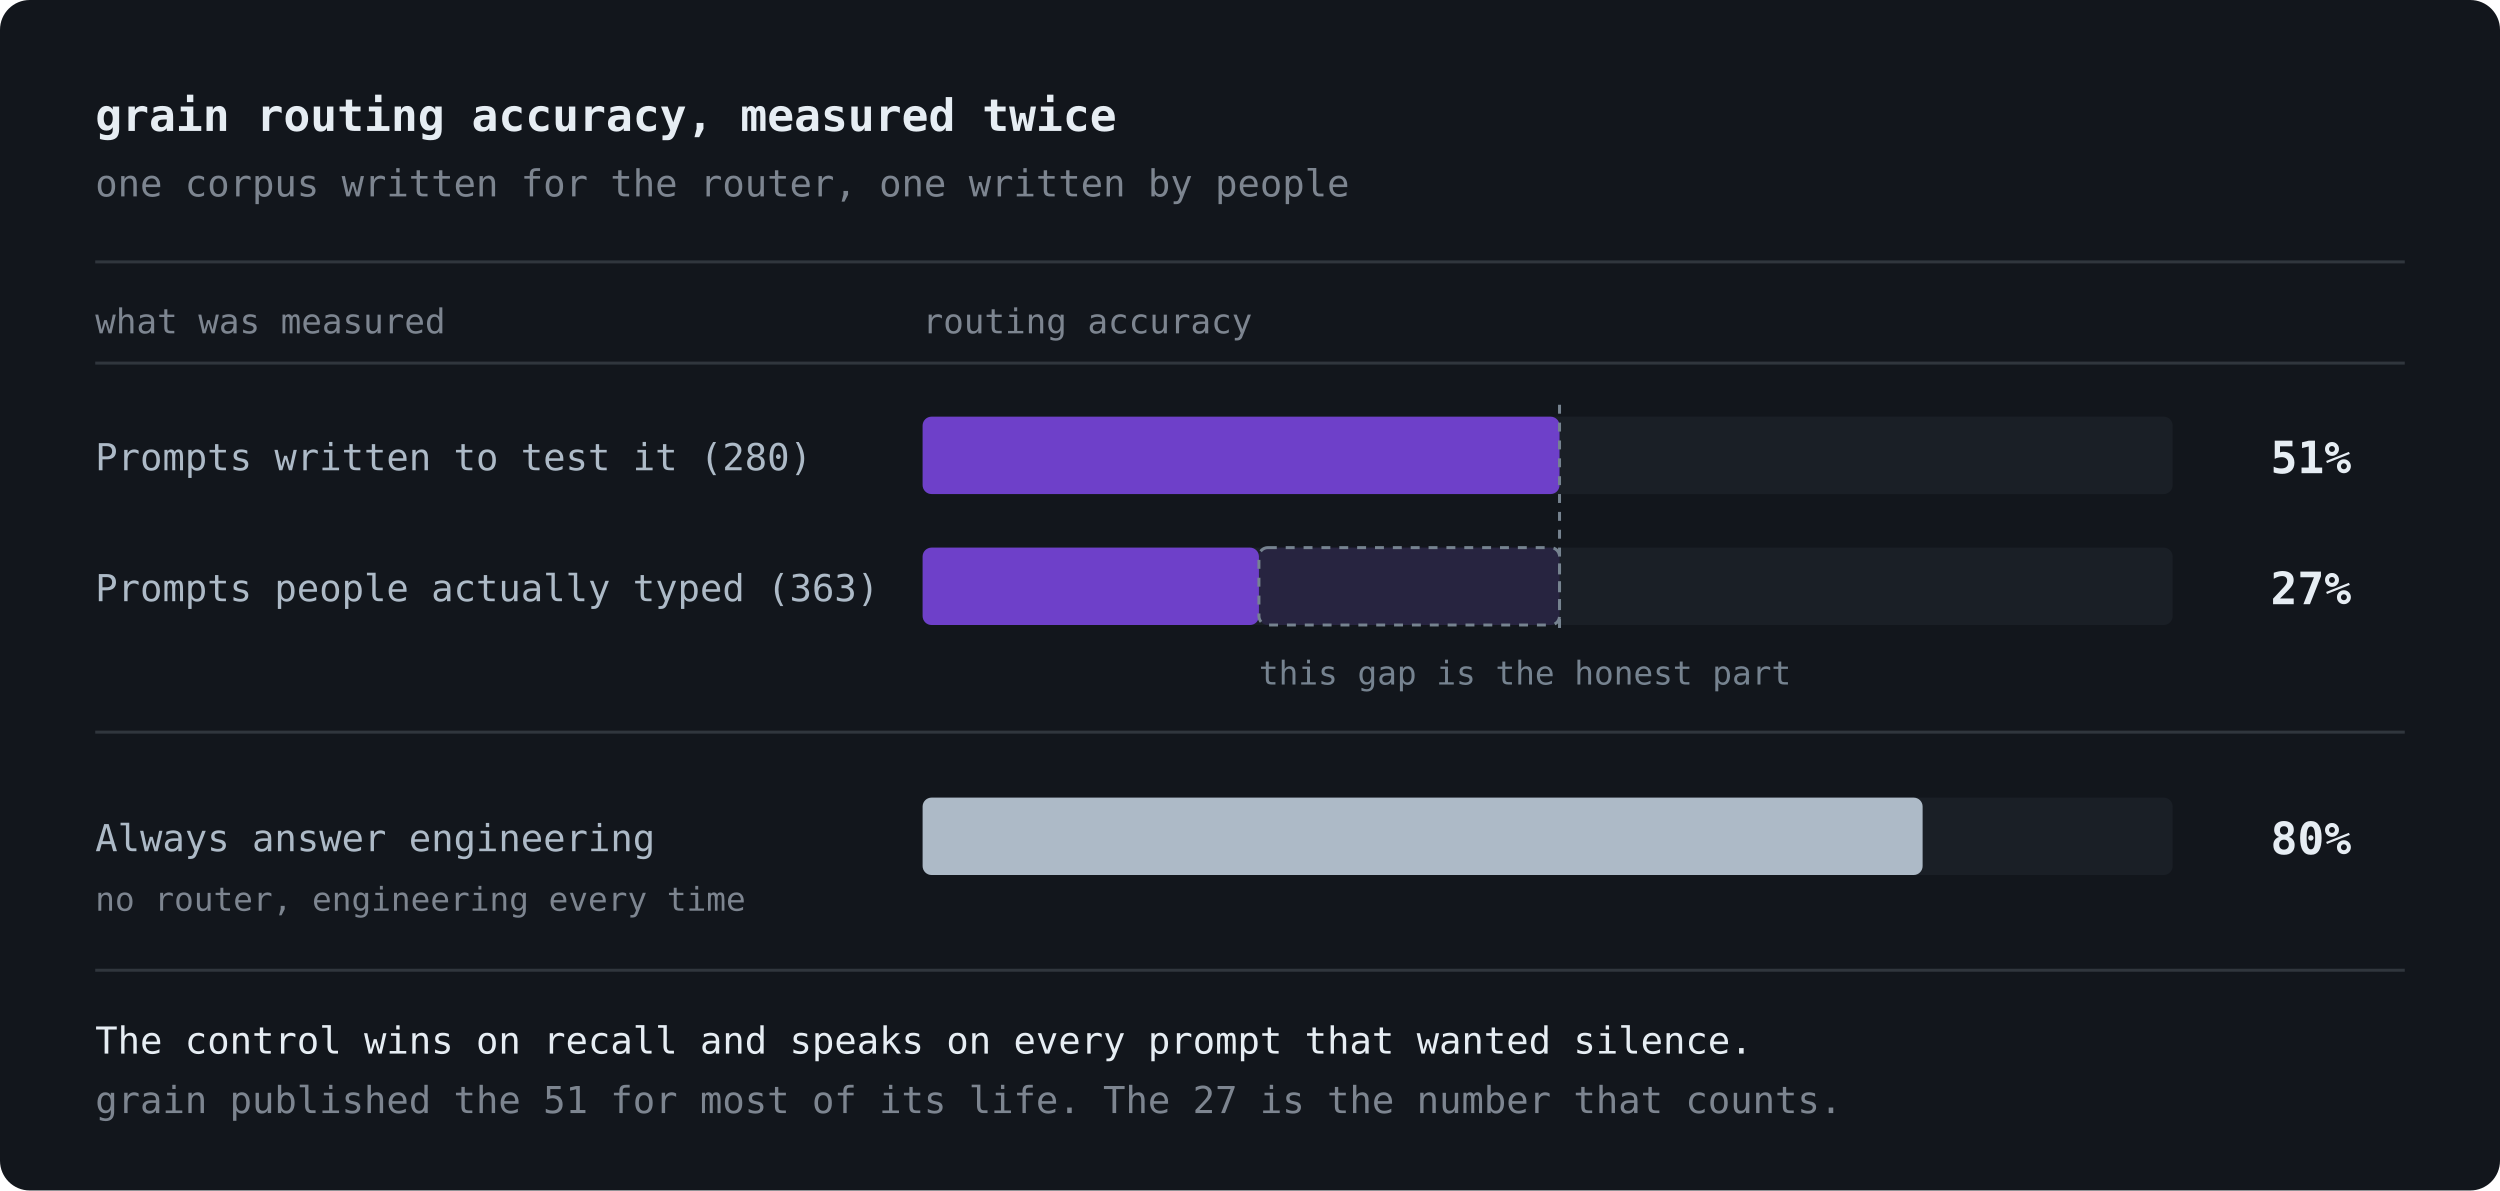
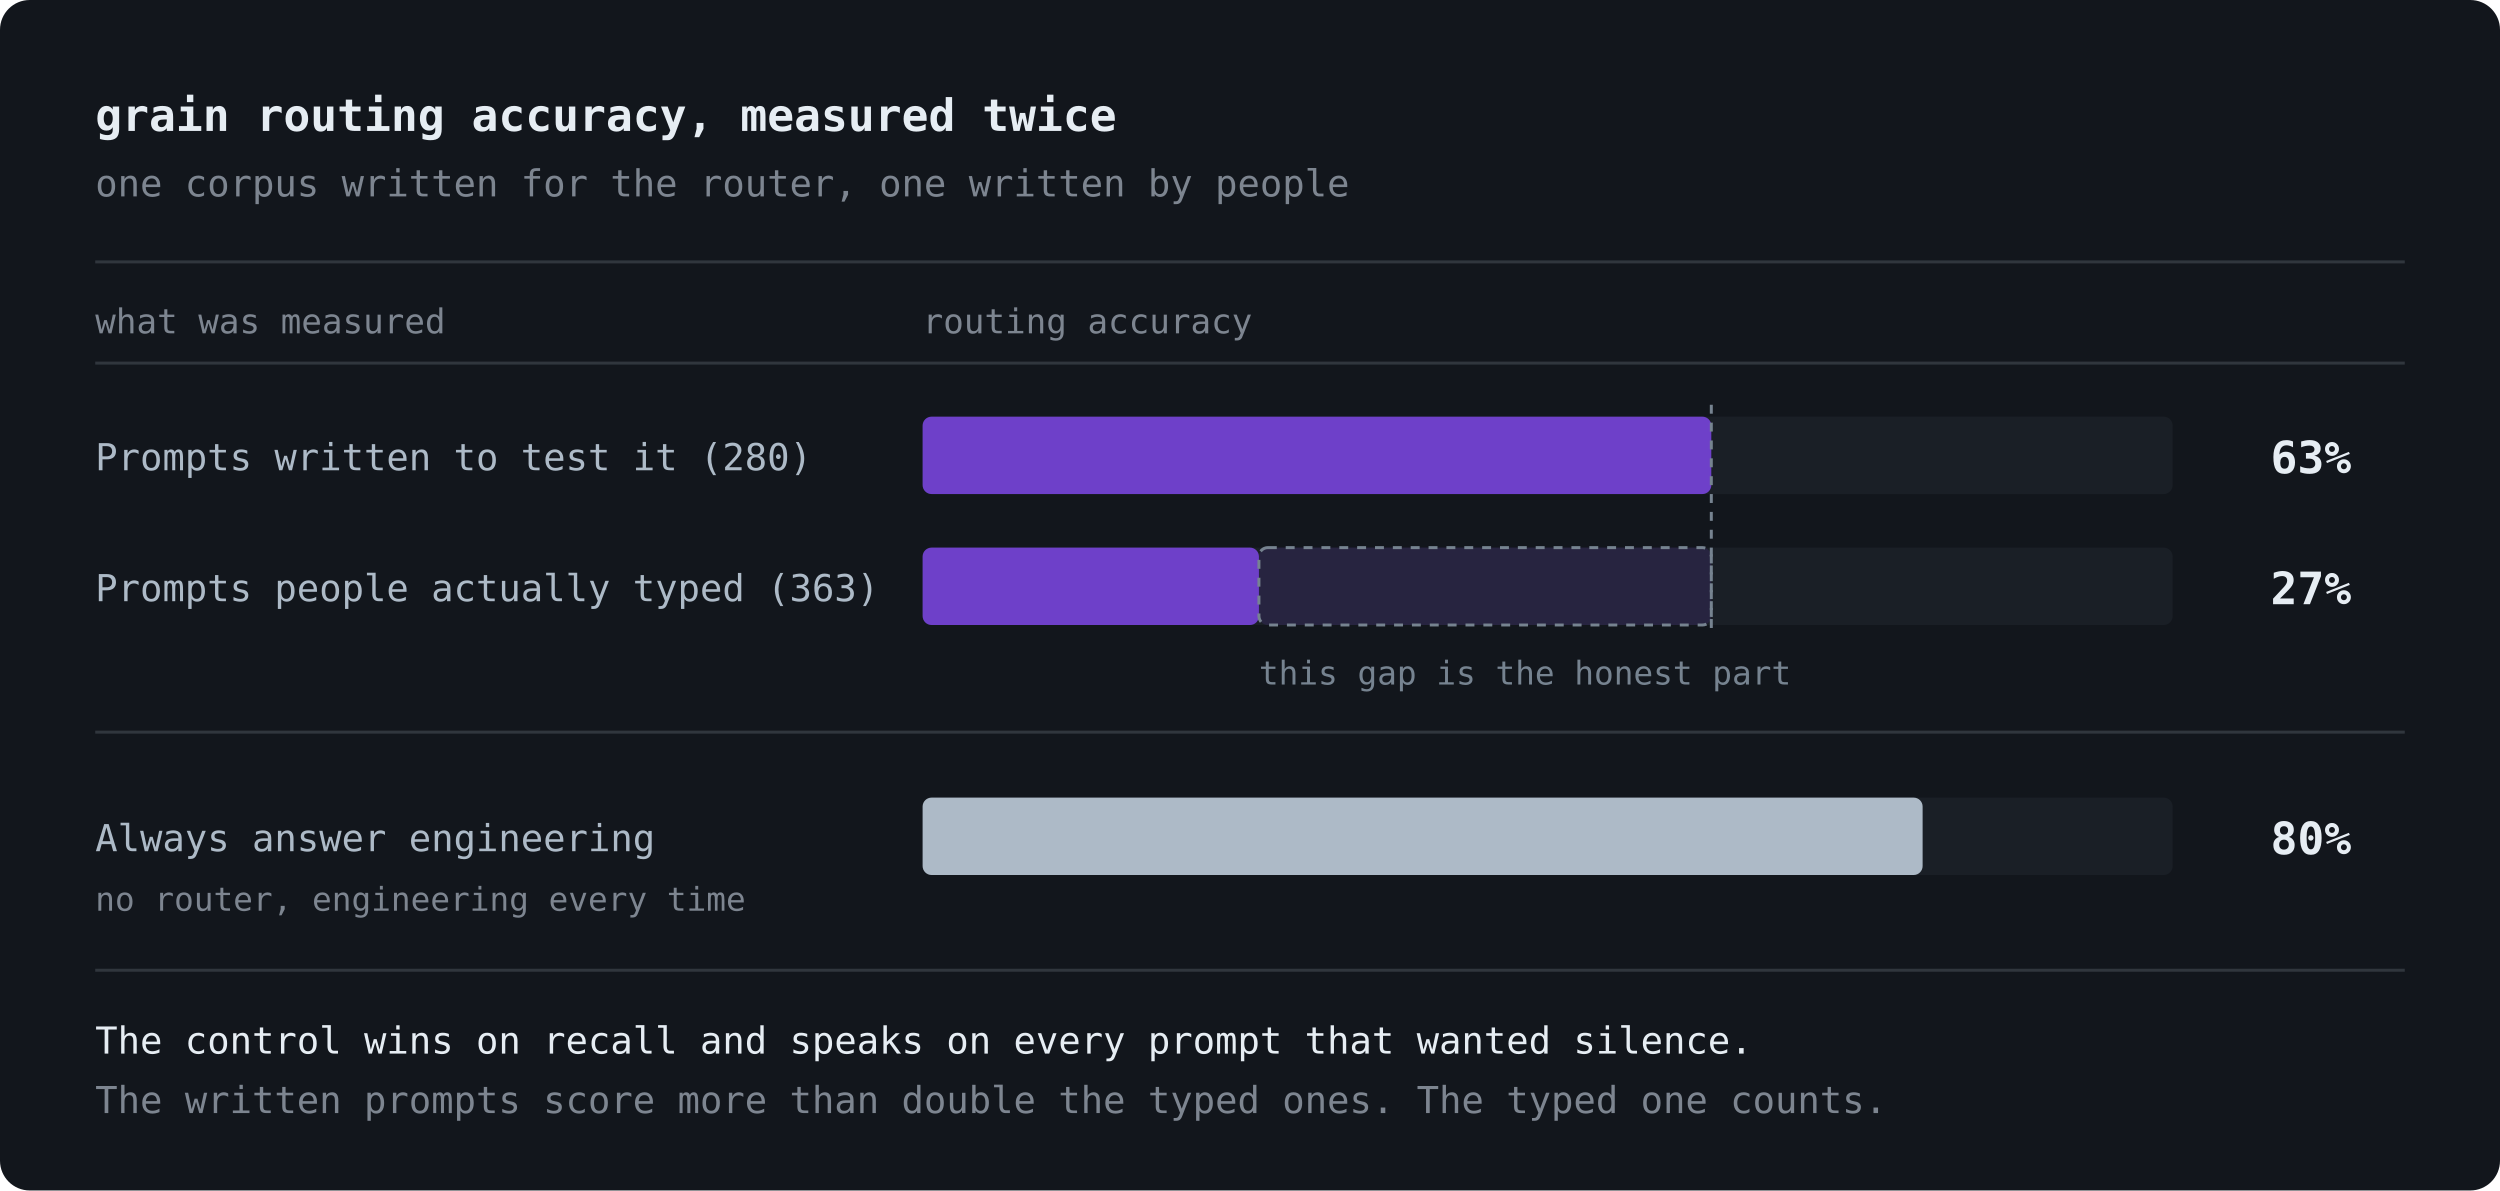
- <svg xmlns="http://www.w3.org/2000/svg" viewBox="0 0 840 400" width="840" height="400" role="img" aria-label="Routing accuracy: 51 percent on the 280 prompts written to test grain, 27 percent on the 363 prompts people actually typed, and 80 percent for a control that always answers engineering.">
+ <svg xmlns="http://www.w3.org/2000/svg" viewBox="0 0 840 400" width="840" height="400" role="img" aria-label="Routing accuracy: 63 percent on the 280 prompts written to test grain, 27 percent on the 363 prompts people actually typed, and 80 percent for a control that always answers engineering.">
  <rect width="840" height="400" rx="10" fill="#12161c" />
  <text x="32" y="44" font-family="ui-monospace,SFMono-Regular,Menlo,Consolas,monospace" font-size="15" fill="#e6edf3" font-weight="600">grain routing accuracy, measured twice</text>
  <text x="32" y="66" font-family="ui-monospace,SFMono-Regular,Menlo,Consolas,monospace" font-size="12.5" fill="#7d8590">one corpus written for the router, one written by people</text>
  <line x1="32" y1="88" x2="808" y2="88" stroke="#30363d" stroke-width="1" />
  <text x="32" y="112" font-family="ui-monospace,SFMono-Regular,Menlo,Consolas,monospace" font-size="11.5" fill="#7d8590">what was measured</text>
  <text x="310" y="112" font-family="ui-monospace,SFMono-Regular,Menlo,Consolas,monospace" font-size="11.5" fill="#7d8590">routing accuracy</text>
  <line x1="32" y1="122" x2="808" y2="122" stroke="#30363d" stroke-width="1" />
  <g font-family="ui-monospace,SFMono-Regular,Menlo,Consolas,monospace">
    <text x="32" y="158" font-size="12.5" fill="#adbac7">Prompts written to test it (280)</text>
    <rect x="310" y="140" width="420" height="26" rx="3" fill="#1a1f26" />
-     <rect x="310" y="140" width="214" height="26" rx="3" fill="#6e40c9" />
-     <text x="790" y="159" font-size="15" fill="#e6edf3" font-weight="600" text-anchor="end">51%</text>
+     <rect x="310" y="140" width="265" height="26" rx="3" fill="#6e40c9" />
+     <text x="790" y="159" font-size="15" fill="#e6edf3" font-weight="600" text-anchor="end">63%</text>
    <text x="32" y="202" font-size="12.5" fill="#adbac7">Prompts people actually typed (363)</text>
    <rect x="310" y="184" width="420" height="26" rx="3" fill="#1a1f26" />
    <rect x="310" y="184" width="113" height="26" rx="3" fill="#6e40c9" />
    <text x="790" y="203" font-size="15" fill="#e6edf3" font-weight="600" text-anchor="end">27%</text>
-     <rect x="423" y="184" width="101" height="26" rx="3" fill="#6e40c9" fill-opacity="0.16" stroke="#768390" stroke-width="1" stroke-dasharray="3 3" />
-     <line x1="524" y1="136" x2="524" y2="214" stroke="#768390" stroke-width="1" stroke-dasharray="3 3" />
+     <rect x="423" y="184" width="152" height="26" rx="3" fill="#6e40c9" fill-opacity="0.16" stroke="#768390" stroke-width="1" stroke-dasharray="3 3" />
+     <line x1="575" y1="136" x2="575" y2="214" stroke="#768390" stroke-width="1" stroke-dasharray="3 3" />
    <text x="423" y="230" font-size="11" fill="#768390">this gap is the honest part</text>
  </g>
  <line x1="32" y1="246" x2="808" y2="246" stroke="#30363d" stroke-width="1" />
  <g font-family="ui-monospace,SFMono-Regular,Menlo,Consolas,monospace">
    <text x="32" y="286" font-size="12.5" fill="#adbac7">Always answer engineering</text>
    <text x="32" y="306" font-size="11" fill="#7d8590">no router, engineering every time</text>
    <rect x="310" y="268" width="420" height="26" rx="3" fill="#1a1f26" />
    <rect x="310" y="268" width="336" height="26" rx="3" fill="#adbac7" />
    <text x="790" y="287" font-size="15" fill="#e6edf3" font-weight="600" text-anchor="end">80%</text>
  </g>
  <line x1="32" y1="326" x2="808" y2="326" stroke="#30363d" stroke-width="1" />
  <text x="32" y="354" font-family="ui-monospace,SFMono-Regular,Menlo,Consolas,monospace" font-size="12.5" fill="#e6edf3">The control wins on recall and speaks on every prompt that wanted silence.</text>
-   <text x="32" y="374" font-family="ui-monospace,SFMono-Regular,Menlo,Consolas,monospace" font-size="12.5" fill="#7d8590">grain published the 51 for most of its life. The 27 is the number that counts.</text>
+   <text x="32" y="374" font-family="ui-monospace,SFMono-Regular,Menlo,Consolas,monospace" font-size="12.5" fill="#7d8590">The written prompts score more than double the typed ones. The typed one counts.</text>
</svg>
